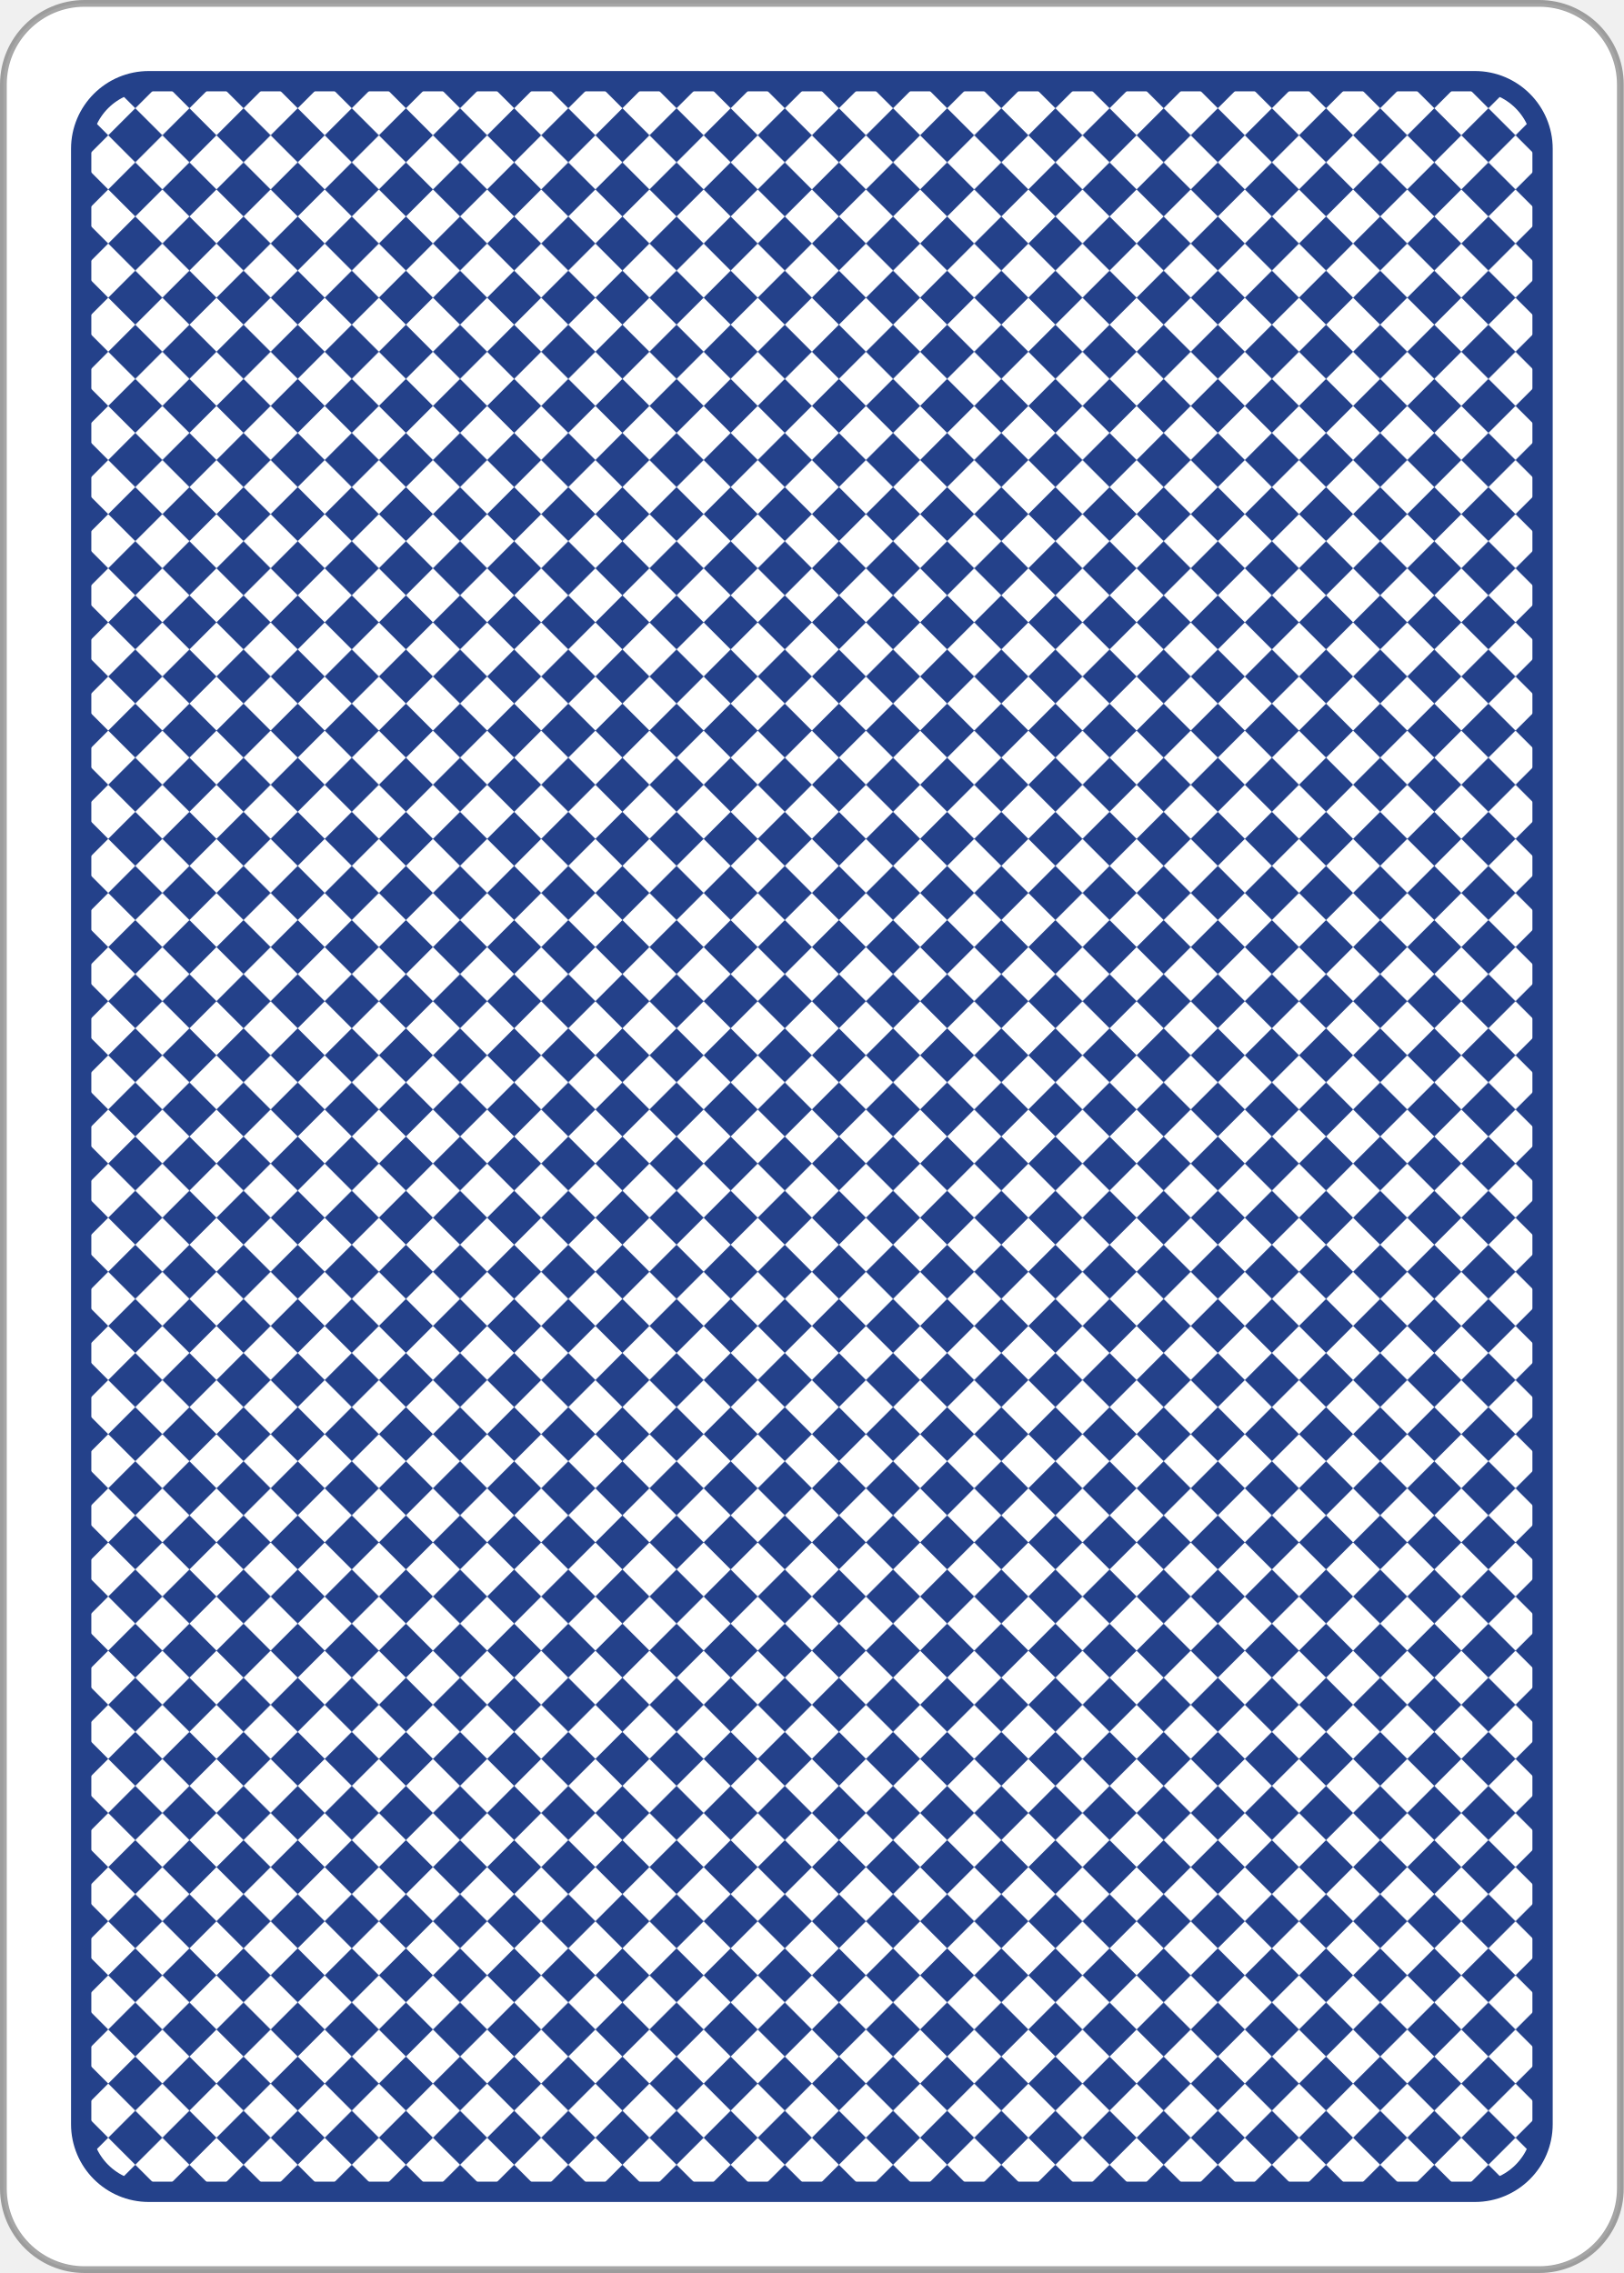
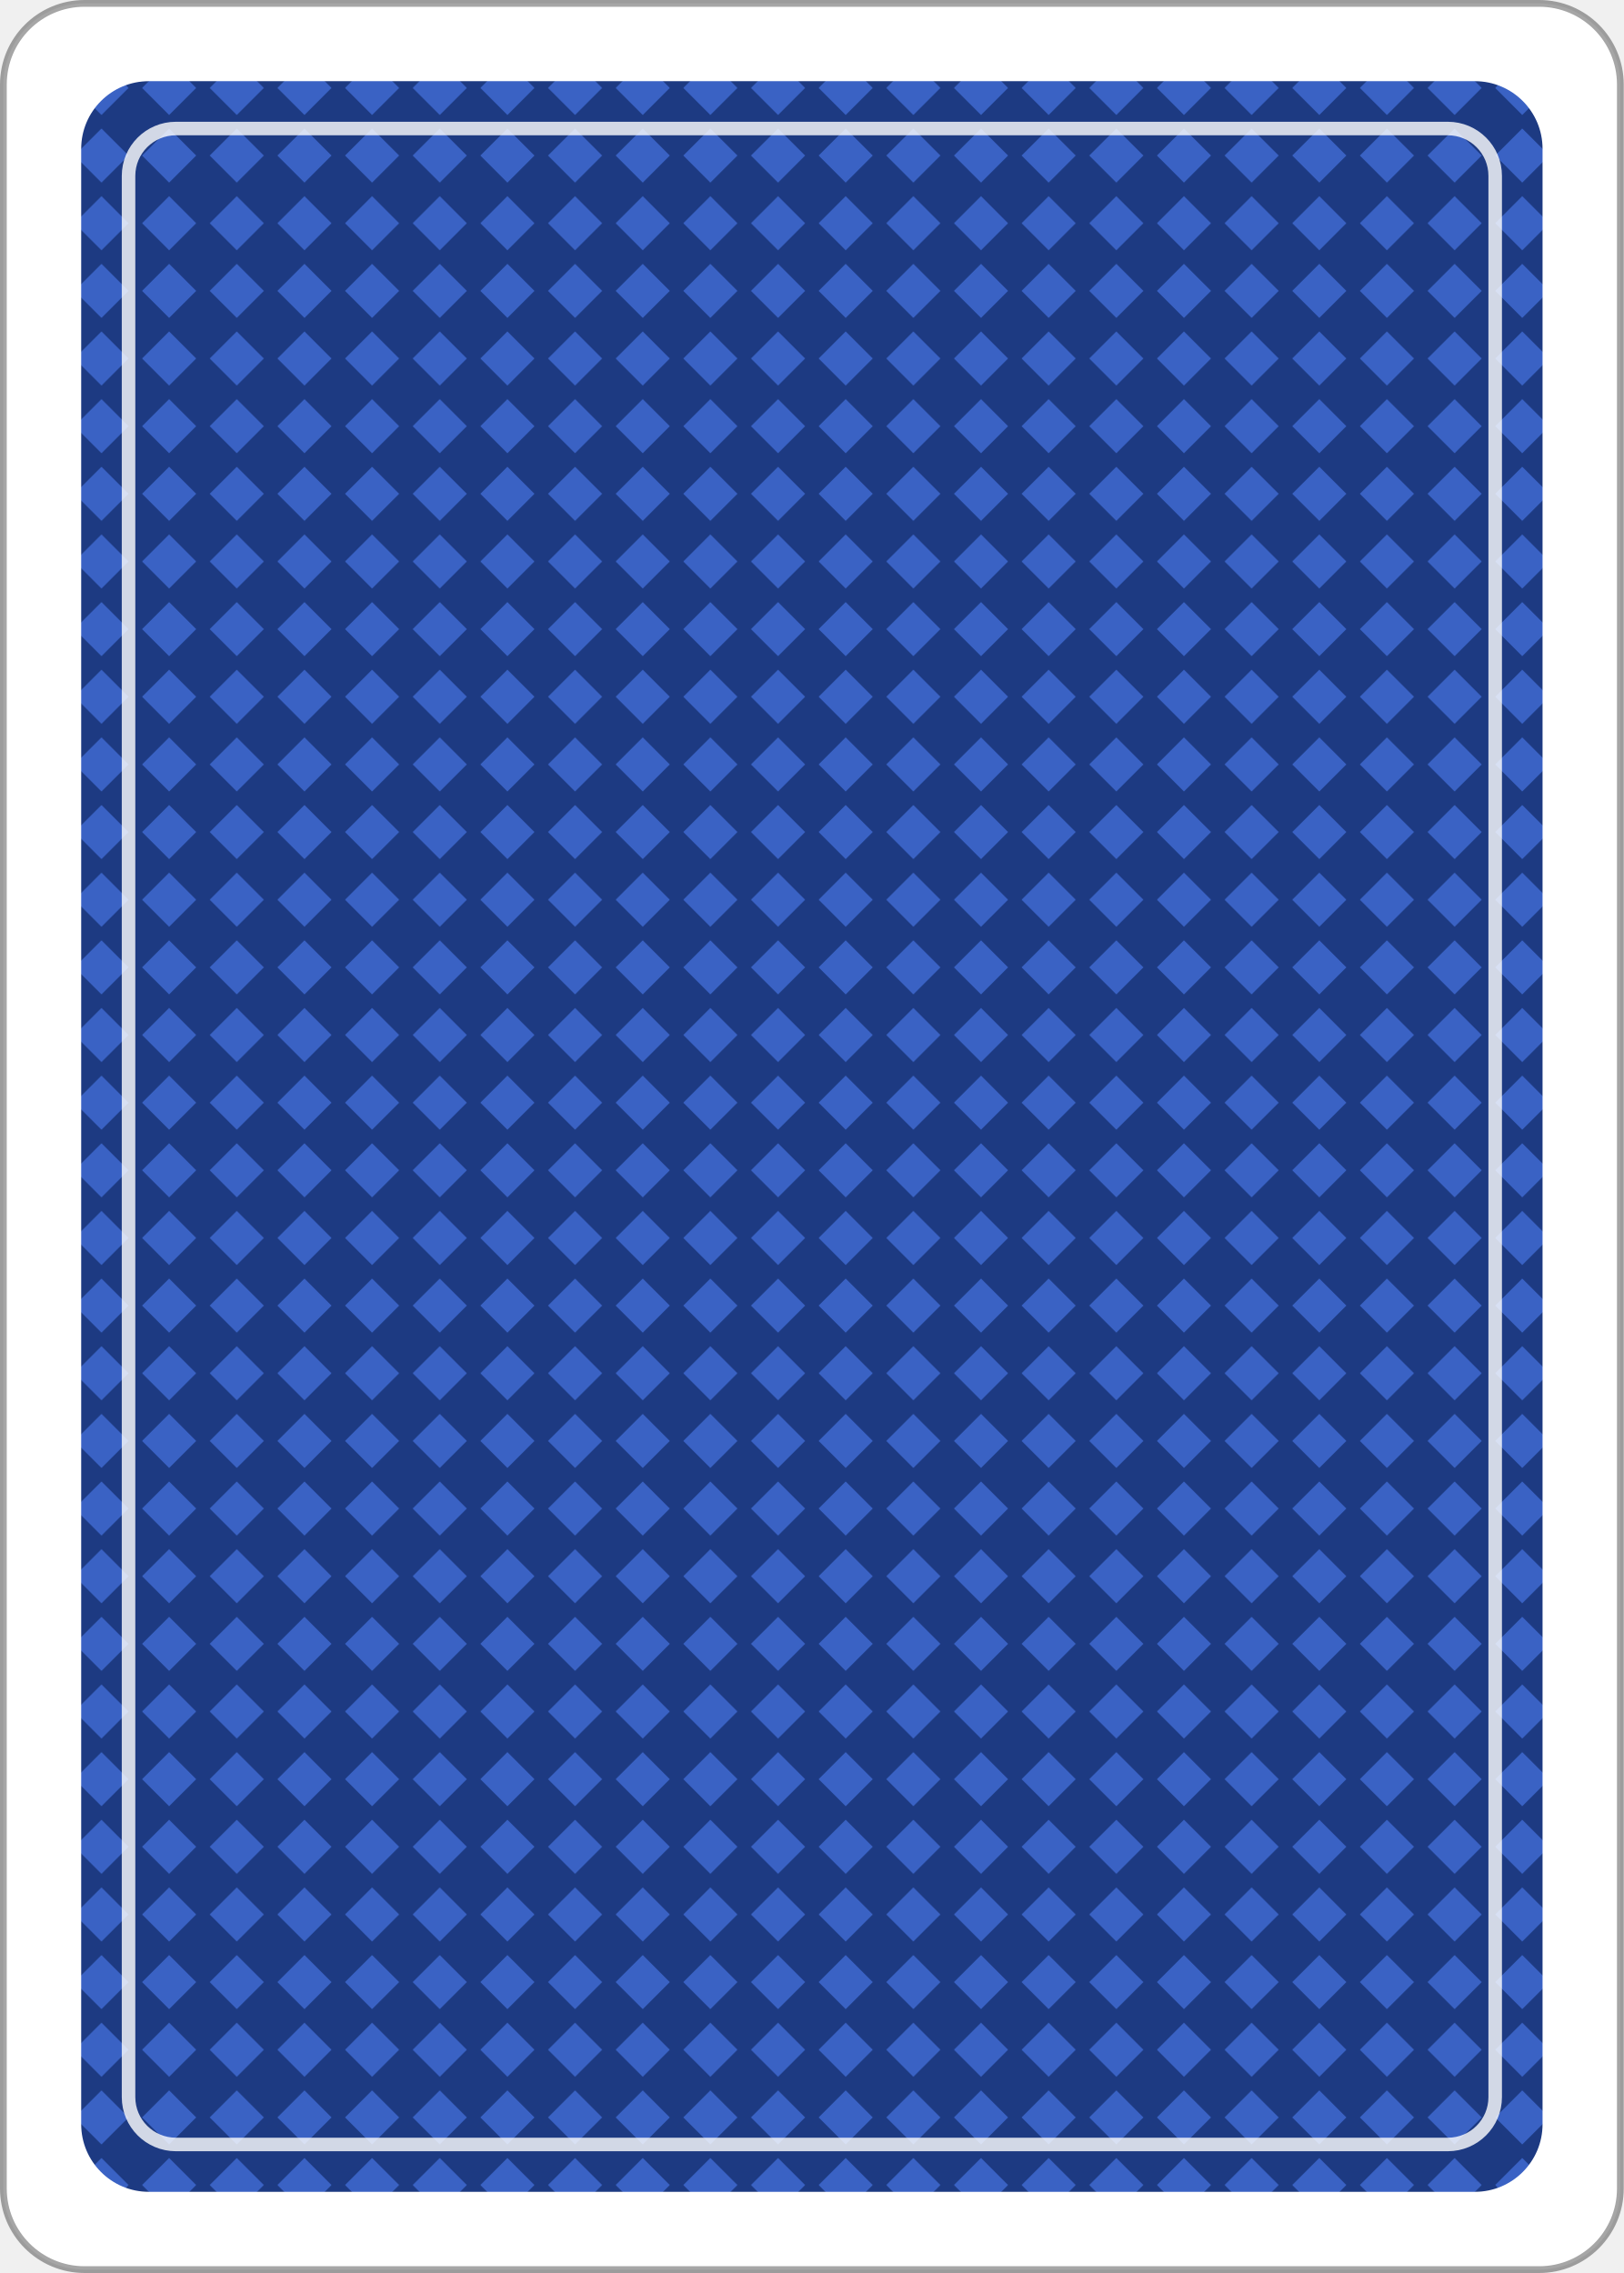
<svg xmlns="http://www.w3.org/2000/svg" viewBox="-120 -168 240 336" width="240" height="336" preserveAspectRatio="xMidYMid meet">
  <defs>
-     <pattern id="p" width="8" height="8" patternUnits="userSpaceOnUse">
-       <rect width="8" height="8" fill="#fff" />
-       <path d="m4 0 4 4-4 4-4-4Z" fill="#24418a" />
+     <pattern id="p" width="10" height="10" patternUnits="userSpaceOnUse">
+       <rect width="10" height="10" fill="#1d3a82" />
+       <path d="m5 1 4 4-4 4-4-4Z" fill="#3a62c4" />
    </pattern>
  </defs>
  <rect width="239" height="335" x="-119.5" y="-167.5" rx="12" fill="#fff" stroke="#000" stroke-opacity=".35" />
  <rect x="-108" y="-156" width="216" height="312" rx="10" fill="url(#p)" />
-   <rect x="-108" y="-156" width="216" height="312" rx="10" fill="none" stroke="#24418a" stroke-width="3" />
+   <rect x="-101" y="-149" width="202" height="298" rx="7" fill="none" stroke="#fff" stroke-opacity=".8" stroke-width="2" />
</svg>
